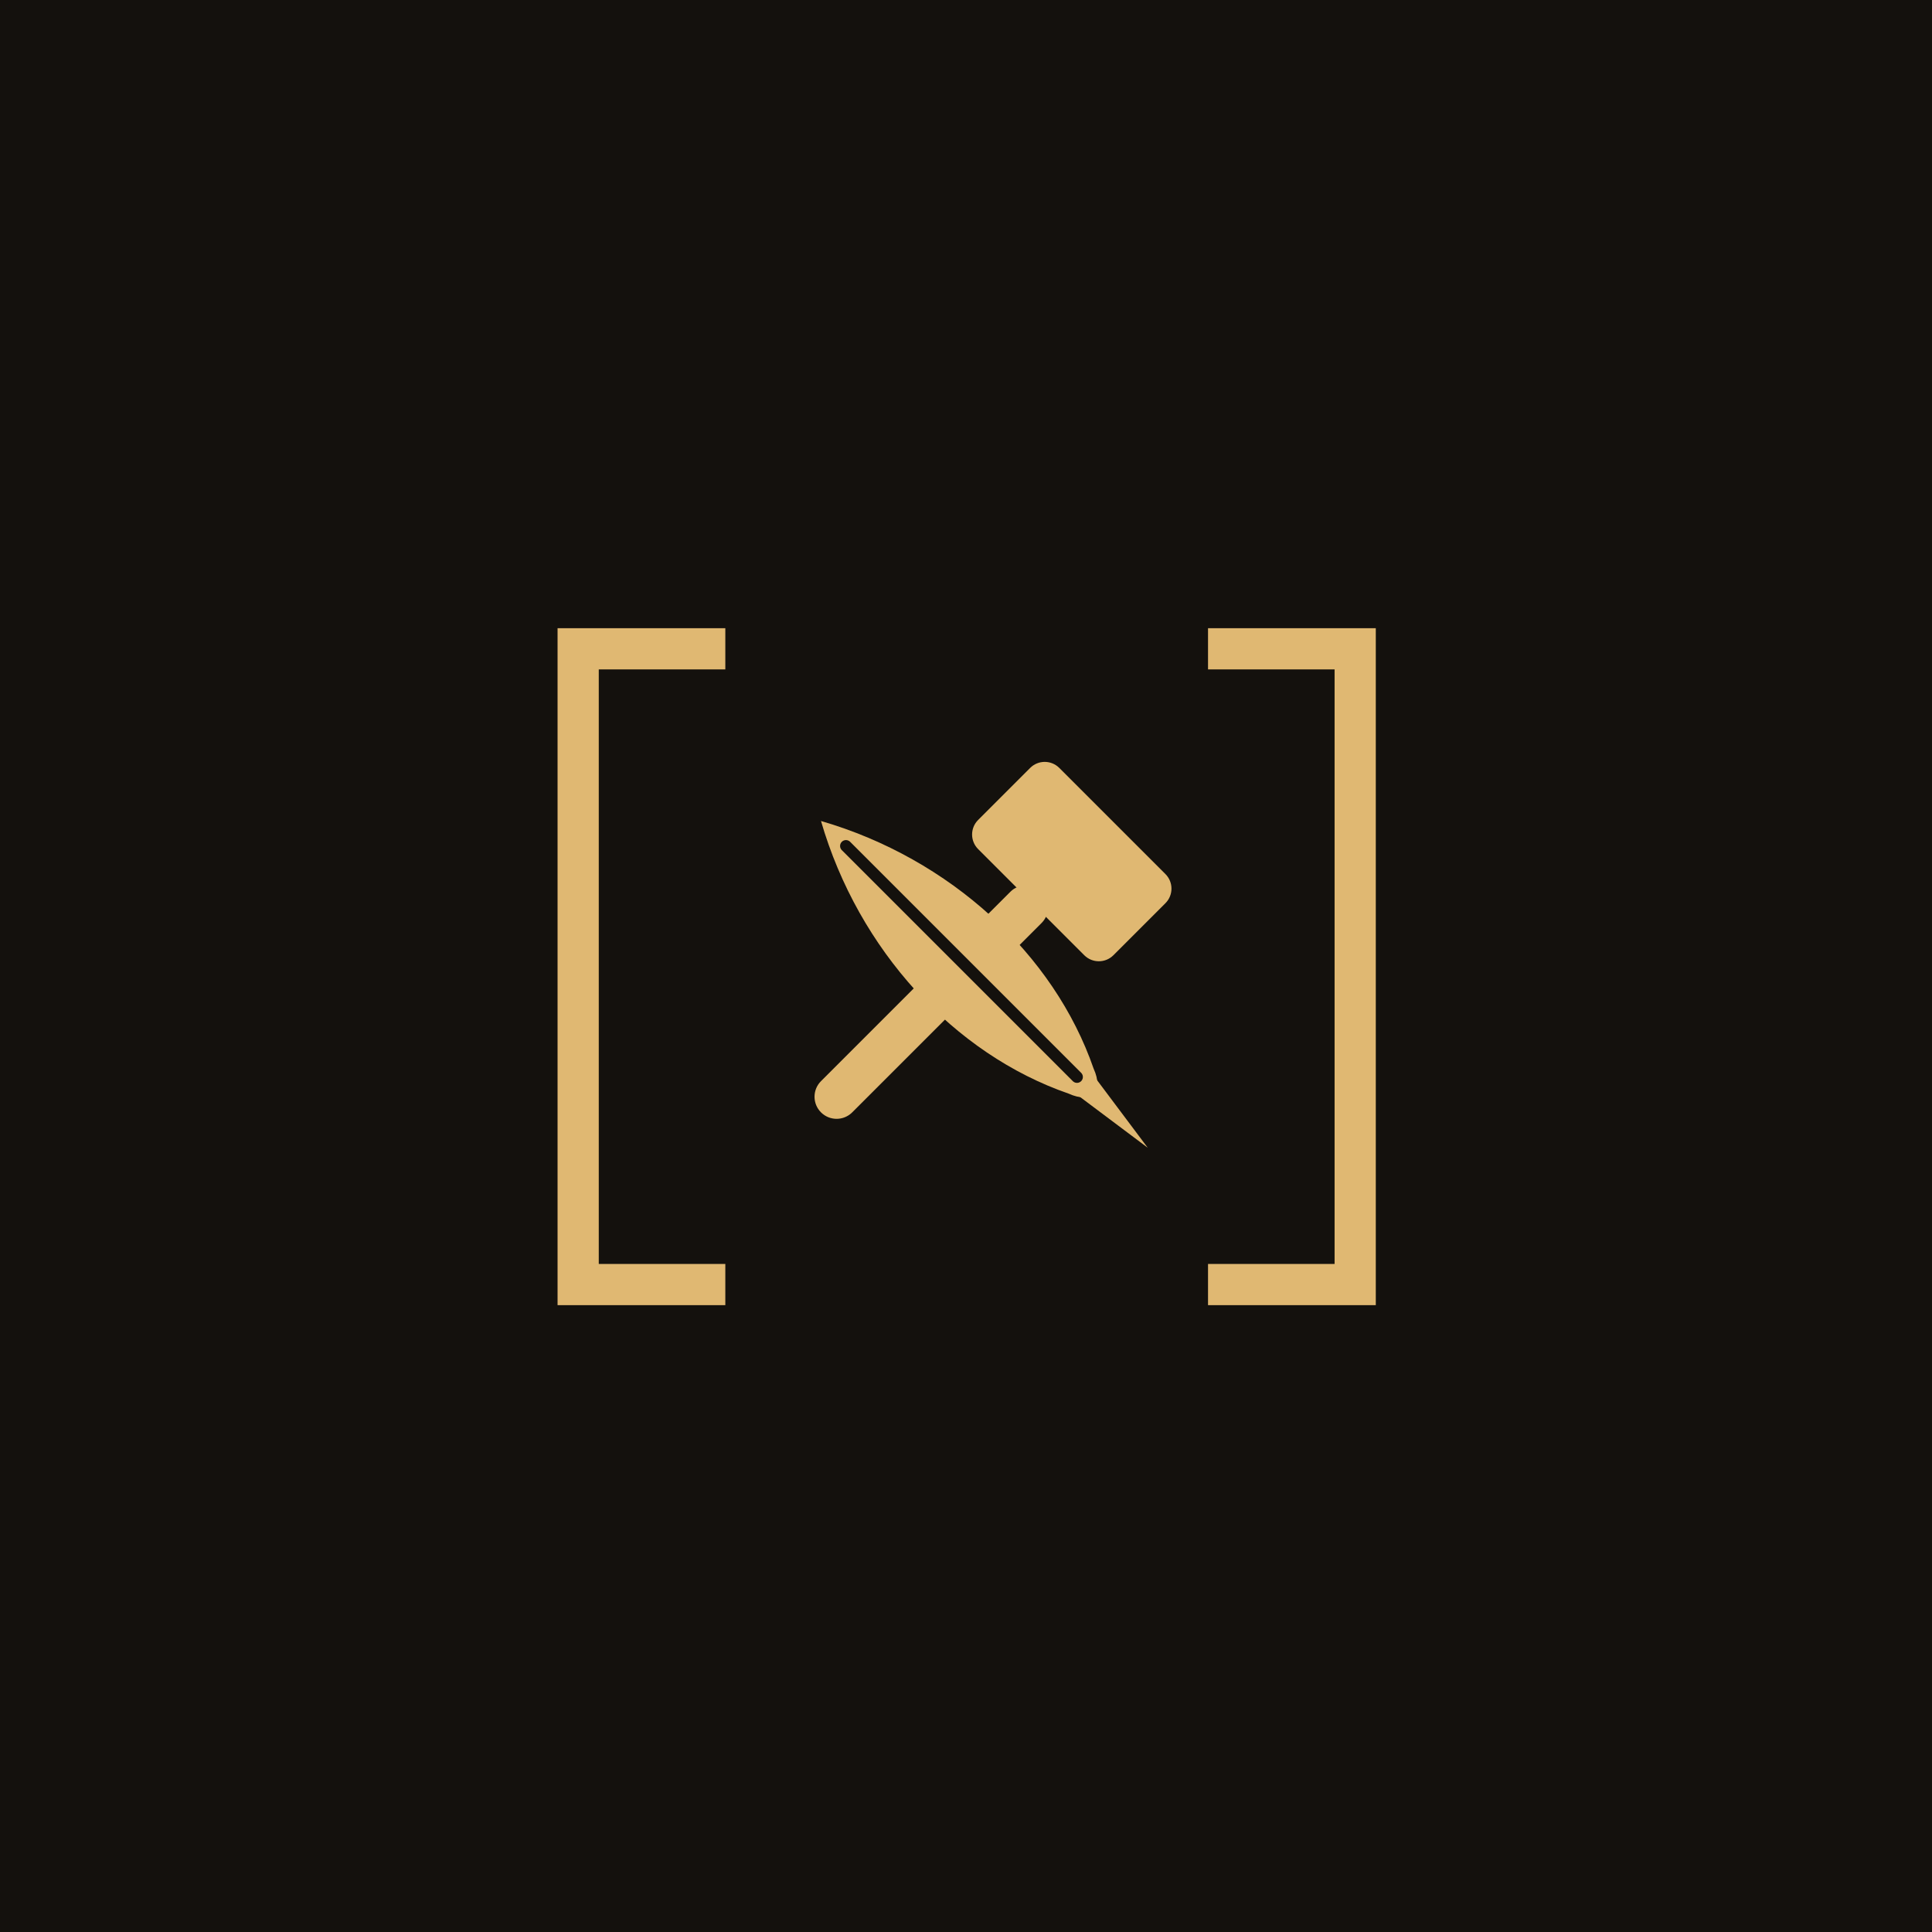
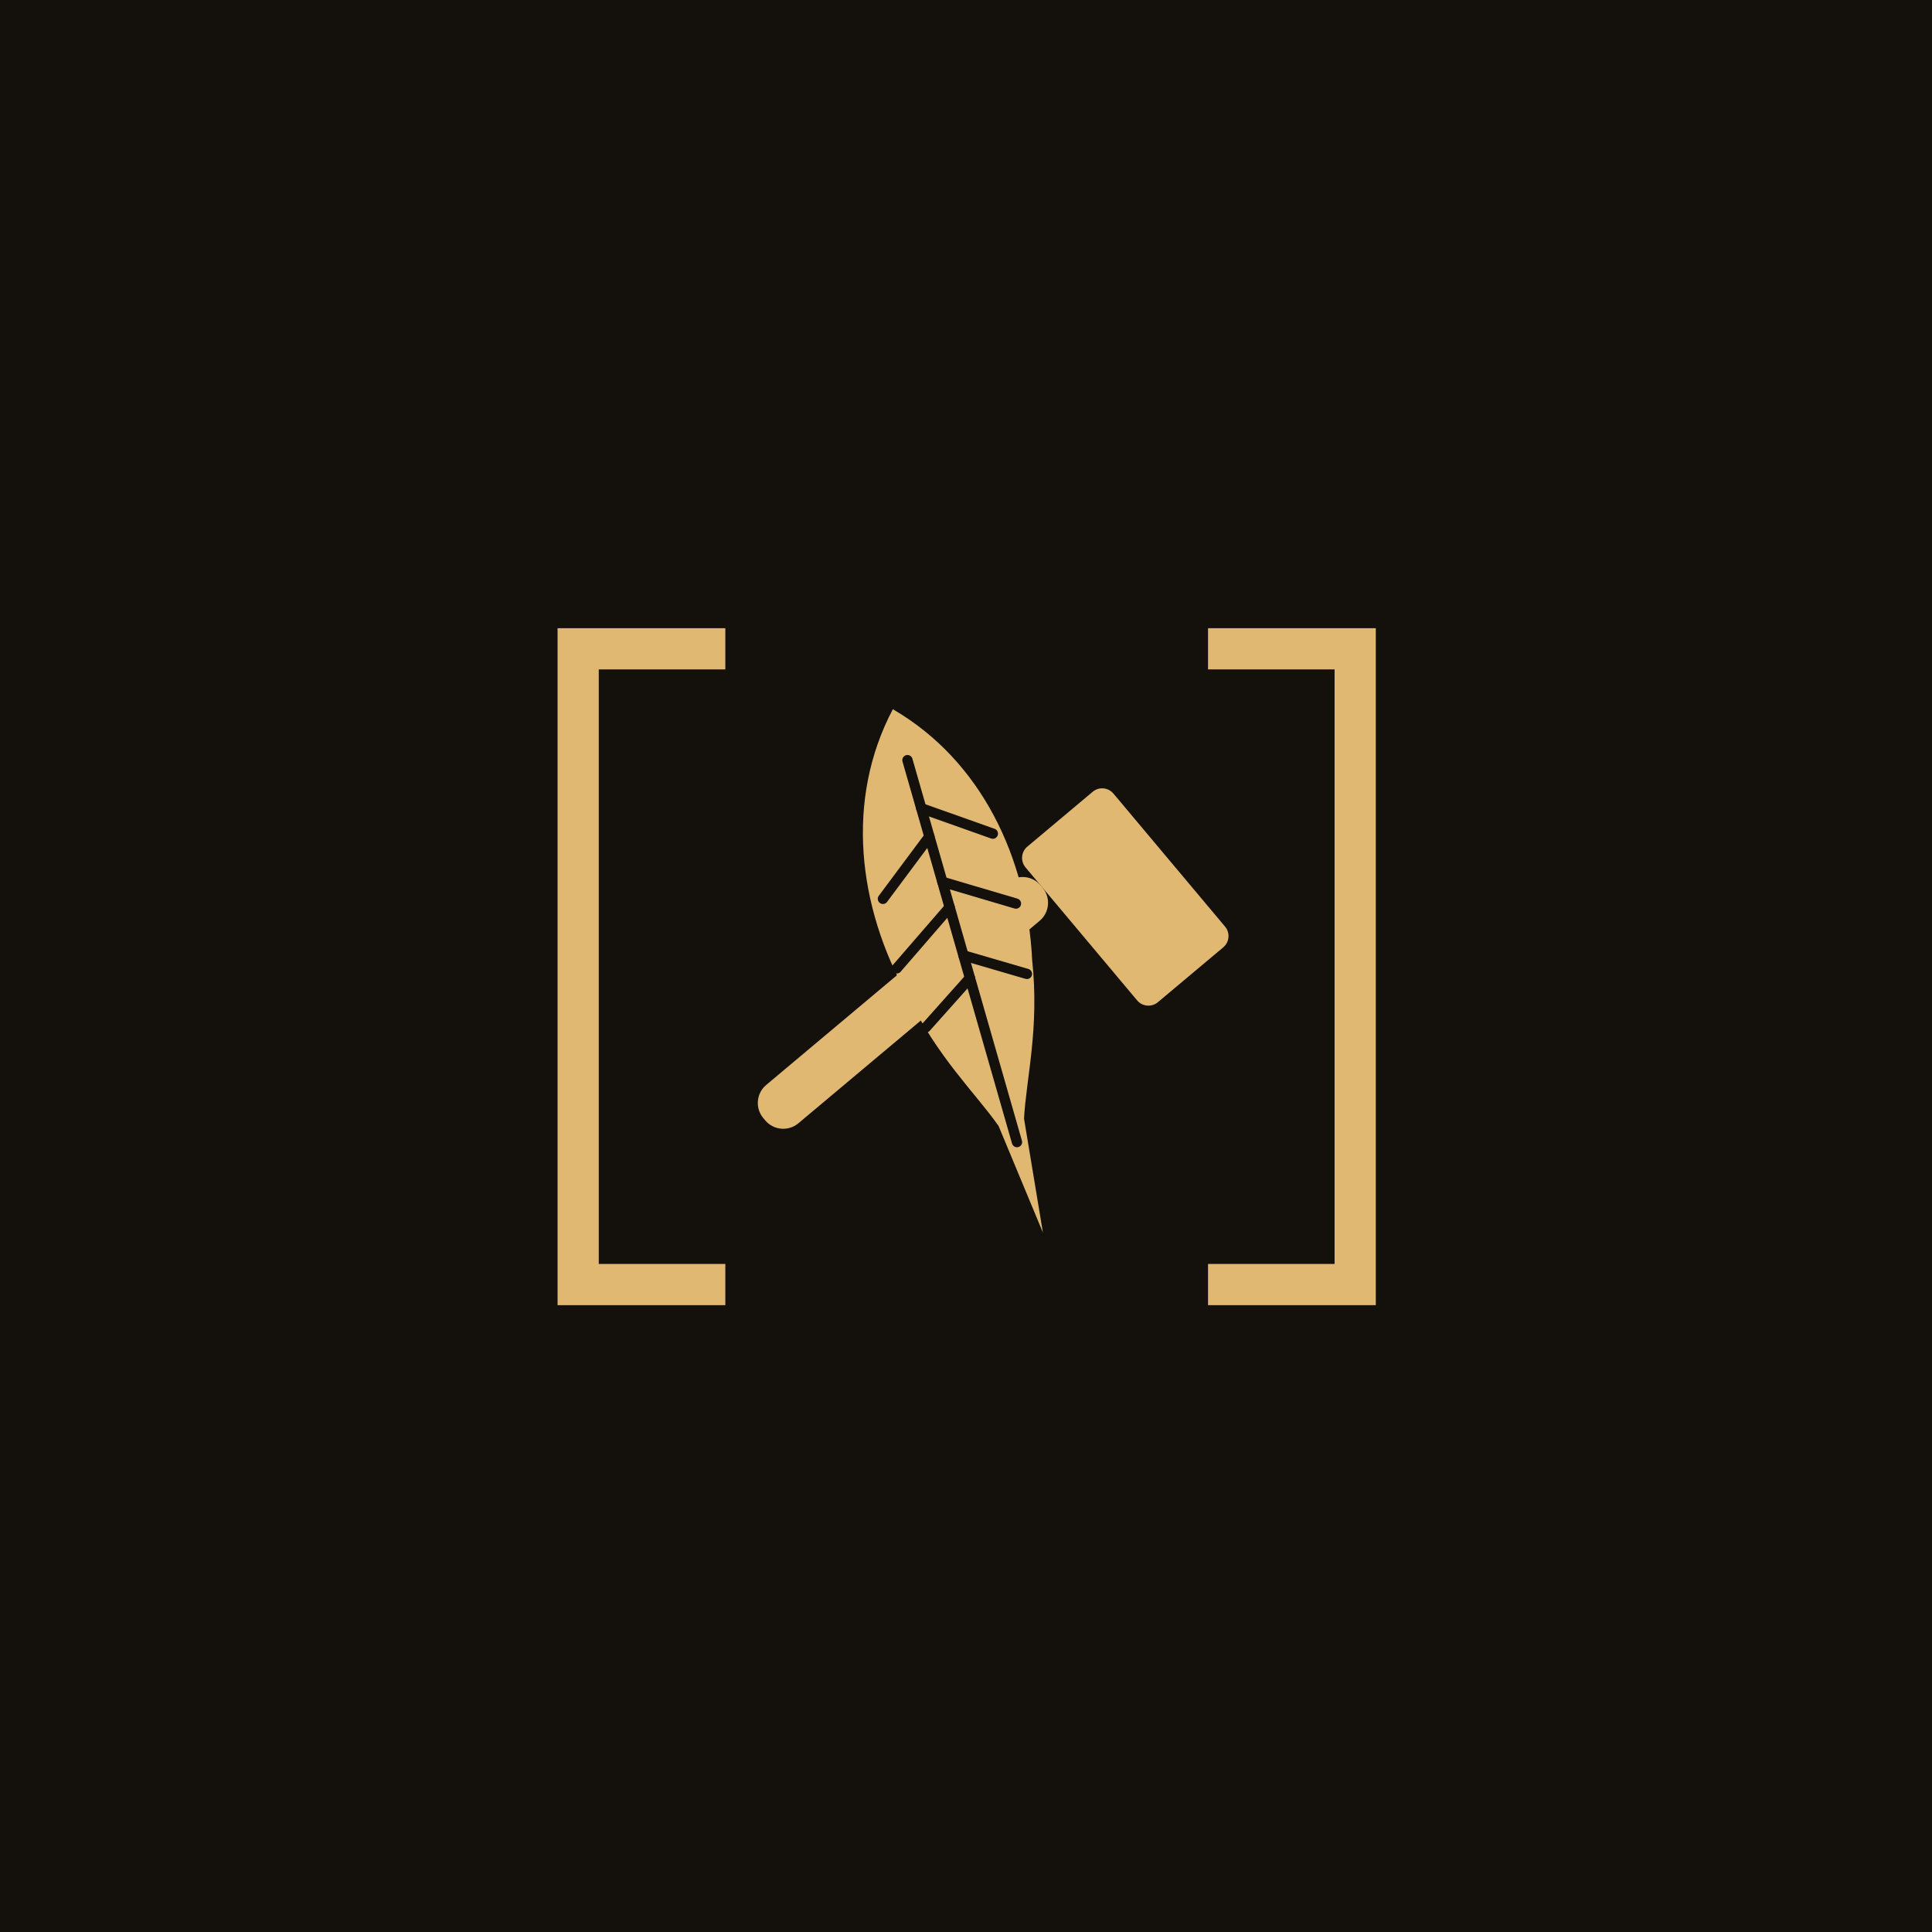
<svg xmlns="http://www.w3.org/2000/svg" viewBox="0 0 1024 1024" width="1024" height="1024">
  <rect x="0" y="0" width="1024" height="1024" fill="#14110D" />
  <g transform="translate(113 113) scale(0.78)">
    <g fill="none" stroke="#E0B872" stroke-width="28" stroke-linecap="square" stroke-linejoin="miter">
      <path d="M334 296H248V728H334" />
      <path d="M690 296H776V728H690" />
    </g>
-     <g transform="rotate(45 512 512)" fill="#E0B872">
-       <rect x="447" y="372" width="130" height="78" rx="14" />
-       <rect x="497" y="440" width="30" height="212" rx="15" />
+     <g transform="rotate(50 512 512)" fill="#E0B872">
+       <rect x="476" y="360" width="138" height="78" rx="10" />
+       <rect x="486" y="438" width="34" height="246" rx="16" />
    </g>
-     <g transform="rotate(-45 512 512)">
-       <path fill="#E0B872" d="M512 372C468 452 464 548 500 622C506 638 518 638 524 622C560 548 556 452 512 372Z" />
-       <path fill="#E0B872" d="M502 616L522 616L512 686Z" />
-       <path stroke="#14110D" stroke-width="8" stroke-linecap="round" d="M512 396V618" />
+     <g transform="rotate(-16 512 512)">
+       <path fill="#E0B872" d="M512 330 C560 380 572 452 556 520 C548 566 530 596 521 622 L512 700 L503 622 C494 596 476 566 468 520 C452 452 464 380 512 330 Z" />
+       <g stroke="#14110D" stroke-width="7" stroke-linecap="round">
+         <path d="M512 366 L512 636" />
+         <path d="M512 420 L470 452" />
+         <path d="M512 470 L466 500" />
+         <path d="M512 520 L474 544" />
+         <path d="M512 400 L554 430" />
+         <path d="M512 452 L556 480" />
+         <path d="M512 504 L550 528" />
+       </g>
    </g>
  </g>
</svg>
